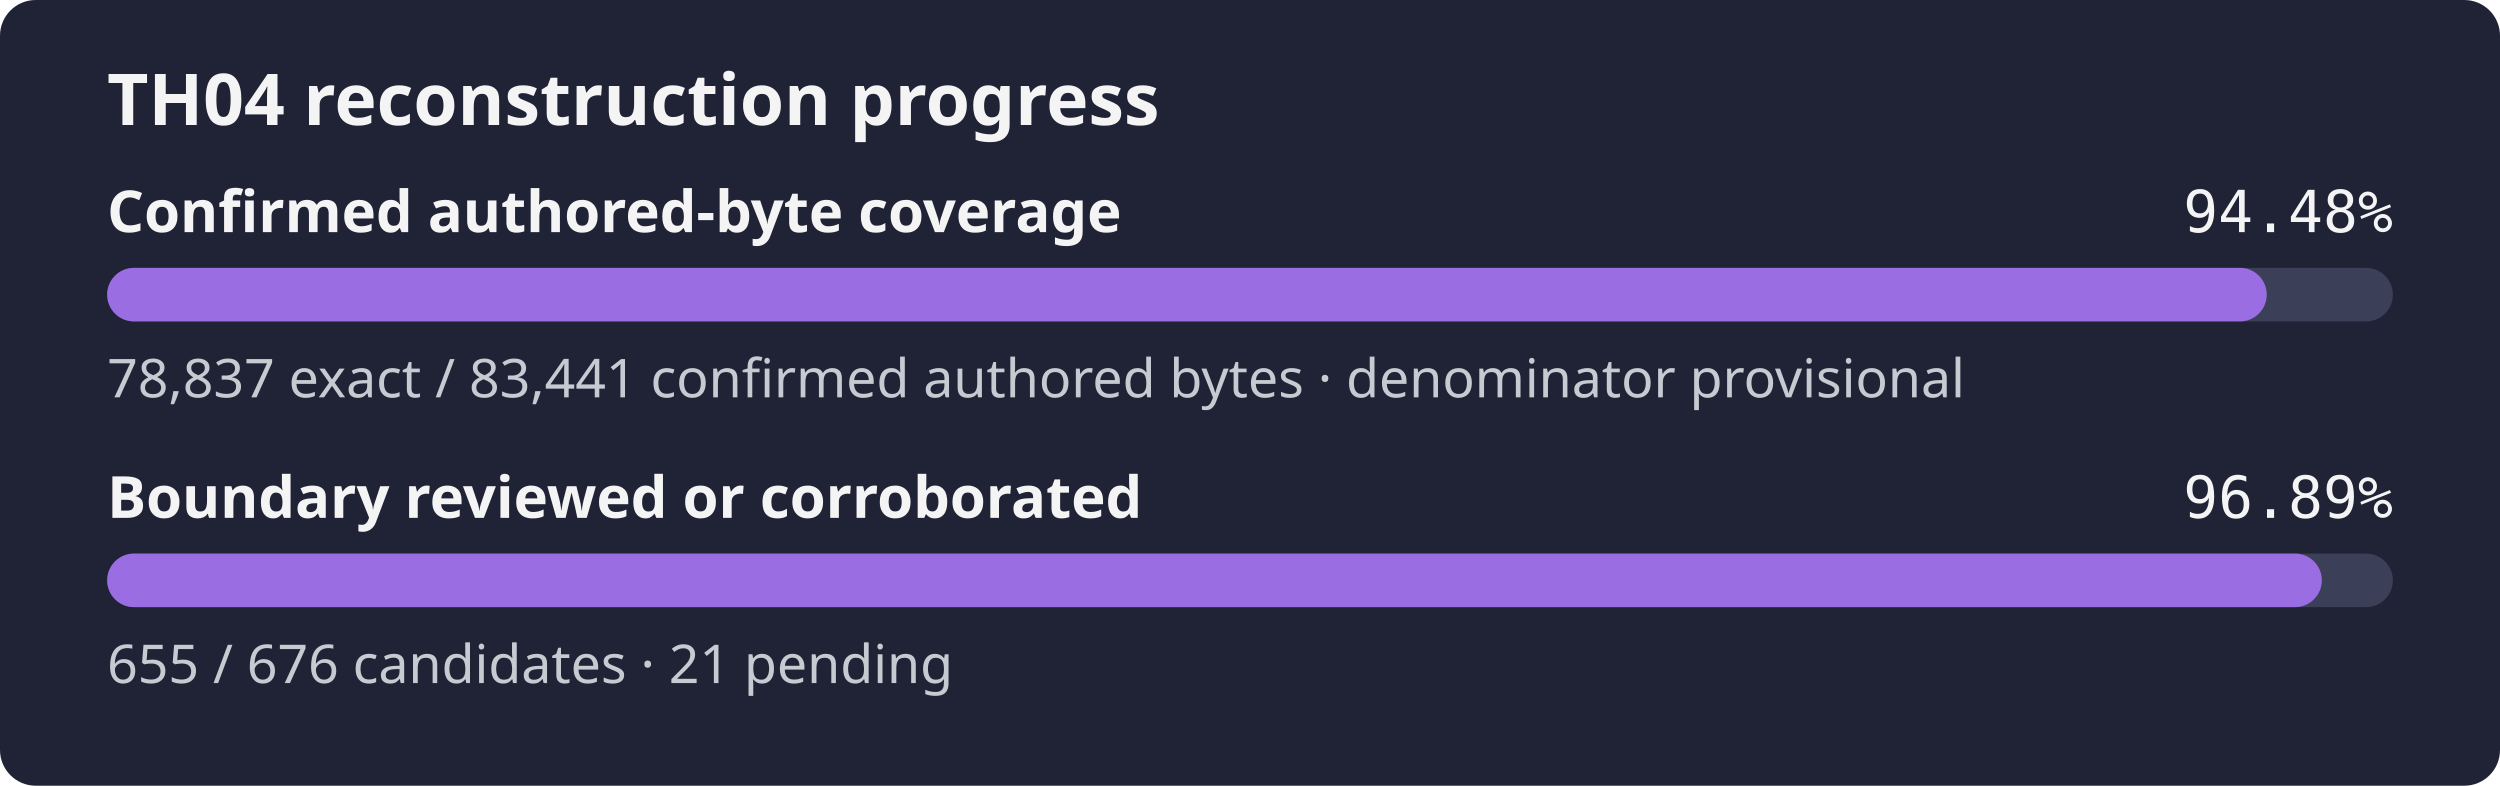
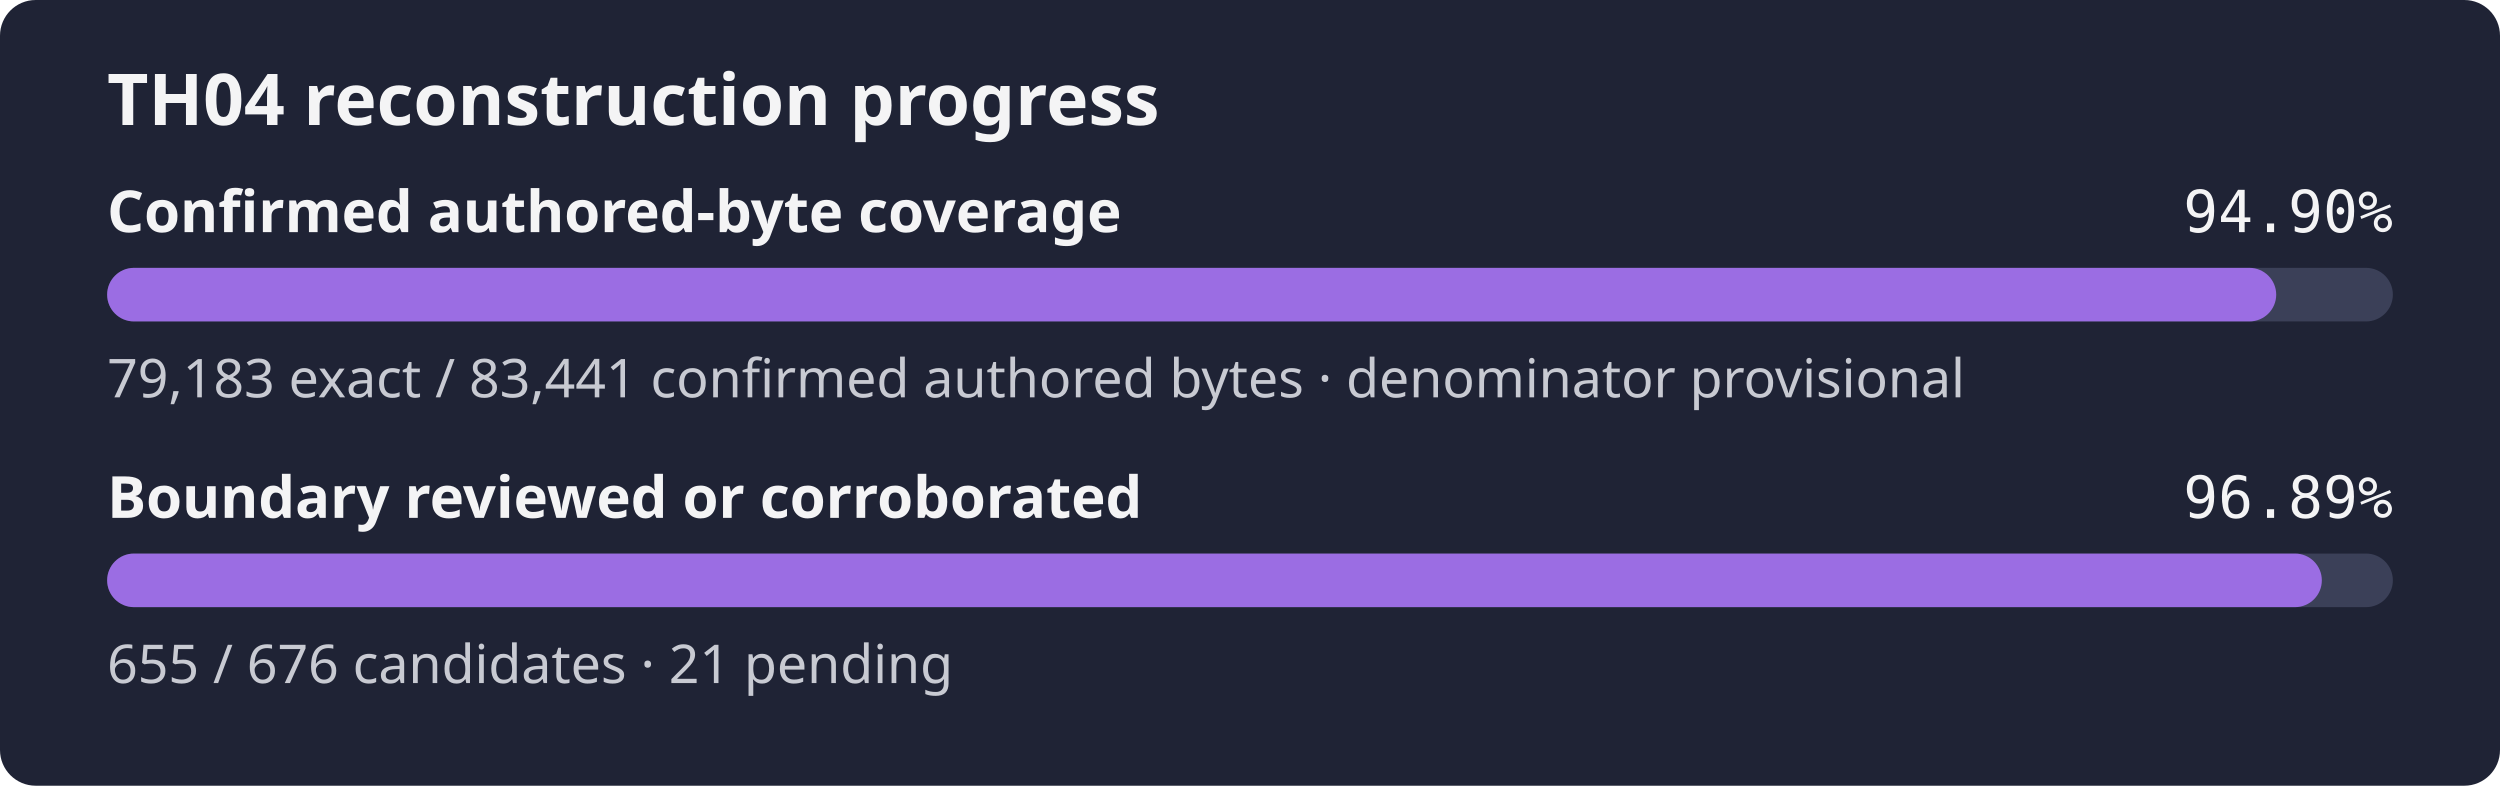
- <svg xmlns="http://www.w3.org/2000/svg" width="560" height="176" role="img" aria-label="TH04 reconstruction progress: 94.48% of the confirmed authored-byte set is exact, boundary reviewed or corroborated 96.89%">
+ <svg xmlns="http://www.w3.org/2000/svg" width="560" height="176" role="img" aria-label="TH04 reconstruction progress: 94.90% of the confirmed authored-byte set is exact, boundary reviewed or corroborated 96.89%">
  <rect width="560" height="176" rx="8" fill="#1f2335" />
  <text x="24" y="28" fill="#f4f4f5" font-family="sans-serif" font-size="16" font-weight="600">TH04 reconstruction progress</text>
  <text x="24" y="52" fill="#f4f4f5" font-family="sans-serif" font-size="13" font-weight="600">Confirmed authored-byte coverage</text>
-   <text x="536" y="52" fill="#f4f4f5" text-anchor="end" font-family="monospace" font-size="13">94.48%</text>
+   <text x="536" y="52" fill="#f4f4f5" text-anchor="end" font-family="monospace" font-size="13">94.90%</text>
  <rect x="24" y="60" width="512" height="12" rx="6" fill="#3b4058" />
-   <rect x="24" y="60" width="483.75" height="12" rx="6" fill="#9b6de3" />
-   <text x="24" y="89" fill="#c8cad2" font-family="sans-serif" font-size="12">78,837 exact / 83,441 confirmed authored bytes · denominator provisional</text>
+   <rect x="24" y="60" width="485.87" height="12" rx="6" fill="#9b6de3" />
+   <text x="24" y="89" fill="#c8cad2" font-family="sans-serif" font-size="12">79,183 exact / 83,441 confirmed authored bytes · denominator provisional</text>
  <text x="24" y="116" fill="#f4f4f5" font-family="sans-serif" font-size="13" font-weight="600">Boundary reviewed or corroborated</text>
  <text x="536" y="116" fill="#f4f4f5" text-anchor="end" font-family="monospace" font-size="13">96.89%</text>
  <rect x="24" y="124" width="512" height="12" rx="6" fill="#3b4058" />
  <rect x="24" y="124" width="496.09" height="12" rx="6" fill="#9b6de3" />
  <text x="24" y="153" fill="#c8cad2" font-family="sans-serif" font-size="12">655 / 676 candidates · 21 pending</text>
</svg>
